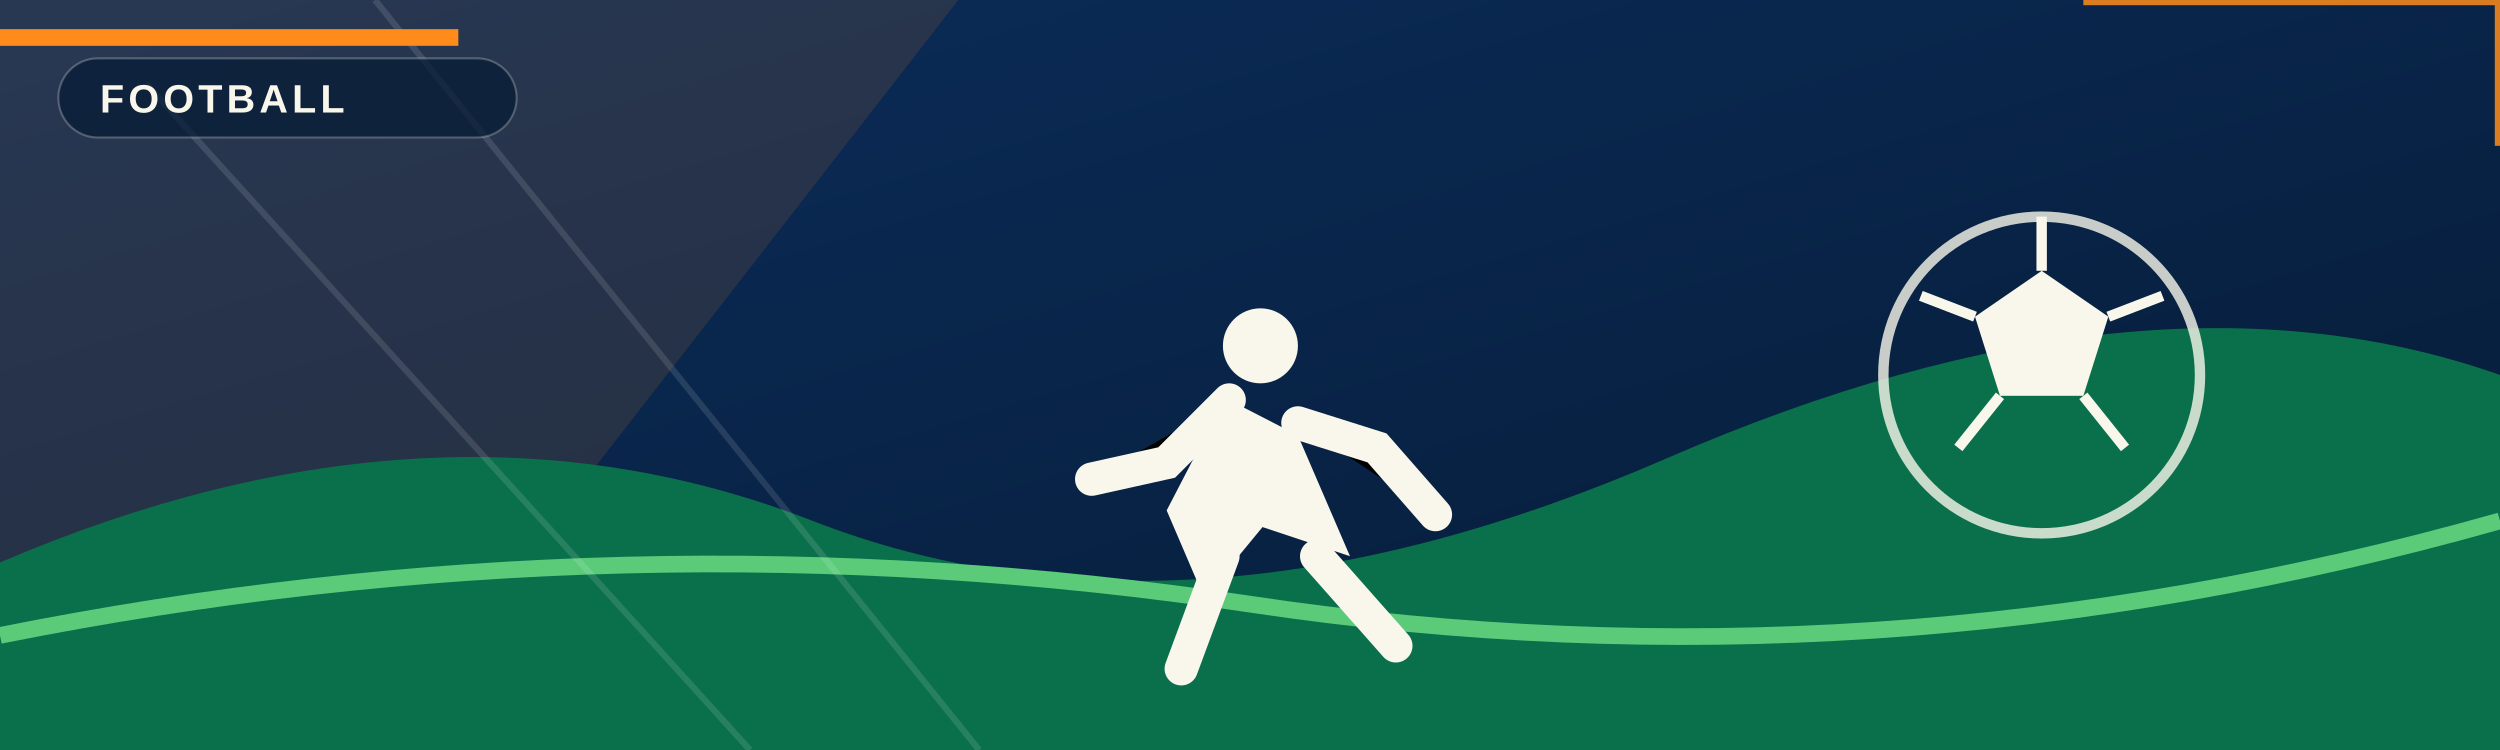
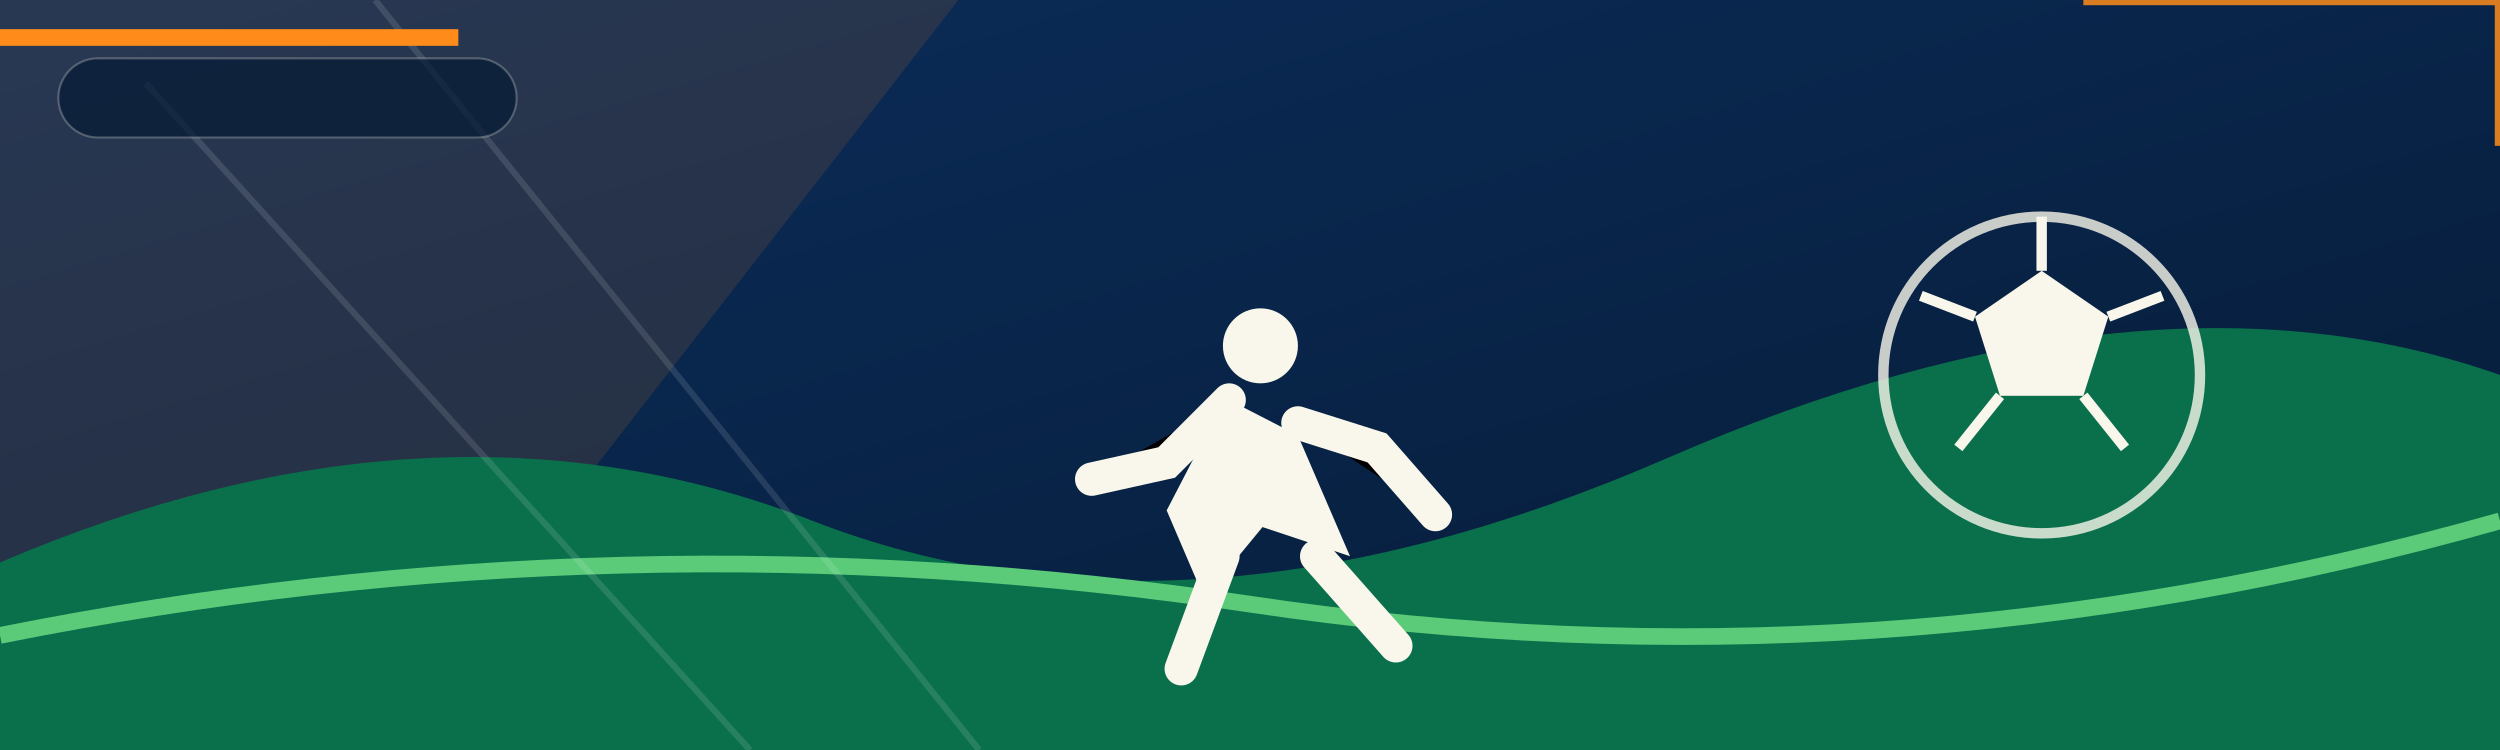
<svg xmlns="http://www.w3.org/2000/svg" viewBox="0 0 1200 360" role="img" aria-labelledby="title desc" preserveAspectRatio="xMidYMid slice">
  <defs>
    <linearGradient id="bg" x2="1" y2="1">
      <stop stop-color="#0B2D5B" />
      <stop offset="1" stop-color="#061B35" />
    </linearGradient>
    <linearGradient id="accent" x2="1" y2="0">
      <stop stop-color="#FF8C1A" />
      <stop offset="1" stop-color="#2EAF5B" />
    </linearGradient>
  </defs>
  <rect width="1200" height="360" fill="url(#bg)" />
  <path d="M0 0H460L180 360H0Z" fill="#FF8C1A" opacity=".12" />
  <path d="M0 330Q300 260 600 315T1200 280V360H0Z" fill="url(#accent)" opacity=".2" />
  <path d="M0 270 Q210 180 390 250T800 220T1200 180V360H0Z" fill="#0A704B" />
  <path d="M0 305Q300 245 600 290T1200 250" fill="none" stroke="#5BCB7A" stroke-width="8" />
  <path d="M70 40 360 360M180 0 470 360" stroke="#FFFFFF" opacity=".12" stroke-width="3" />
  <circle cx="980" cy="180" r="76" fill="none" stroke="#F9F7EB" stroke-width="5" opacity=".8" />
  <path d="m980 130 32 22-12 38h-40l-12-38Z" fill="#F9F7EB" />
  <path d="M980 130v-26M1012 152l26-10M1000 190l20 25M960 190l-20 25M948 152l-26-10" stroke="#F9F7EB" stroke-width="5" />
  <path d="M560 245l28-54 35 18 25 58-42-14-28 34Z" fill="#F9F7EB" />
  <circle cx="605" cy="166" r="18" fill="#F9F7EB" />
  <path d="m590 192-30 30-36 8M623 203l38 12 28 32M587 267l-20 54M632 267l38 43" stroke="#F9F7EB" stroke-width="16" stroke-linecap="round" />
  <path d="M0 18H220" stroke="#FF8C1A" stroke-width="8" />
  <path d="M1000 0h200v70" fill="none" stroke="#FF8C1A" stroke-width="5" opacity=".85" />
  <rect x="28" y="28" width="220" height="38" rx="19" fill="#061B35" opacity=".72" stroke="#F9F7EB" stroke-opacity=".35" />
-   <text x="48" y="54" fill="#F9F7EB" font-family="Arial, sans-serif" font-size="19" font-weight="700" letter-spacing="2">FOOTBALL</text>
</svg>
